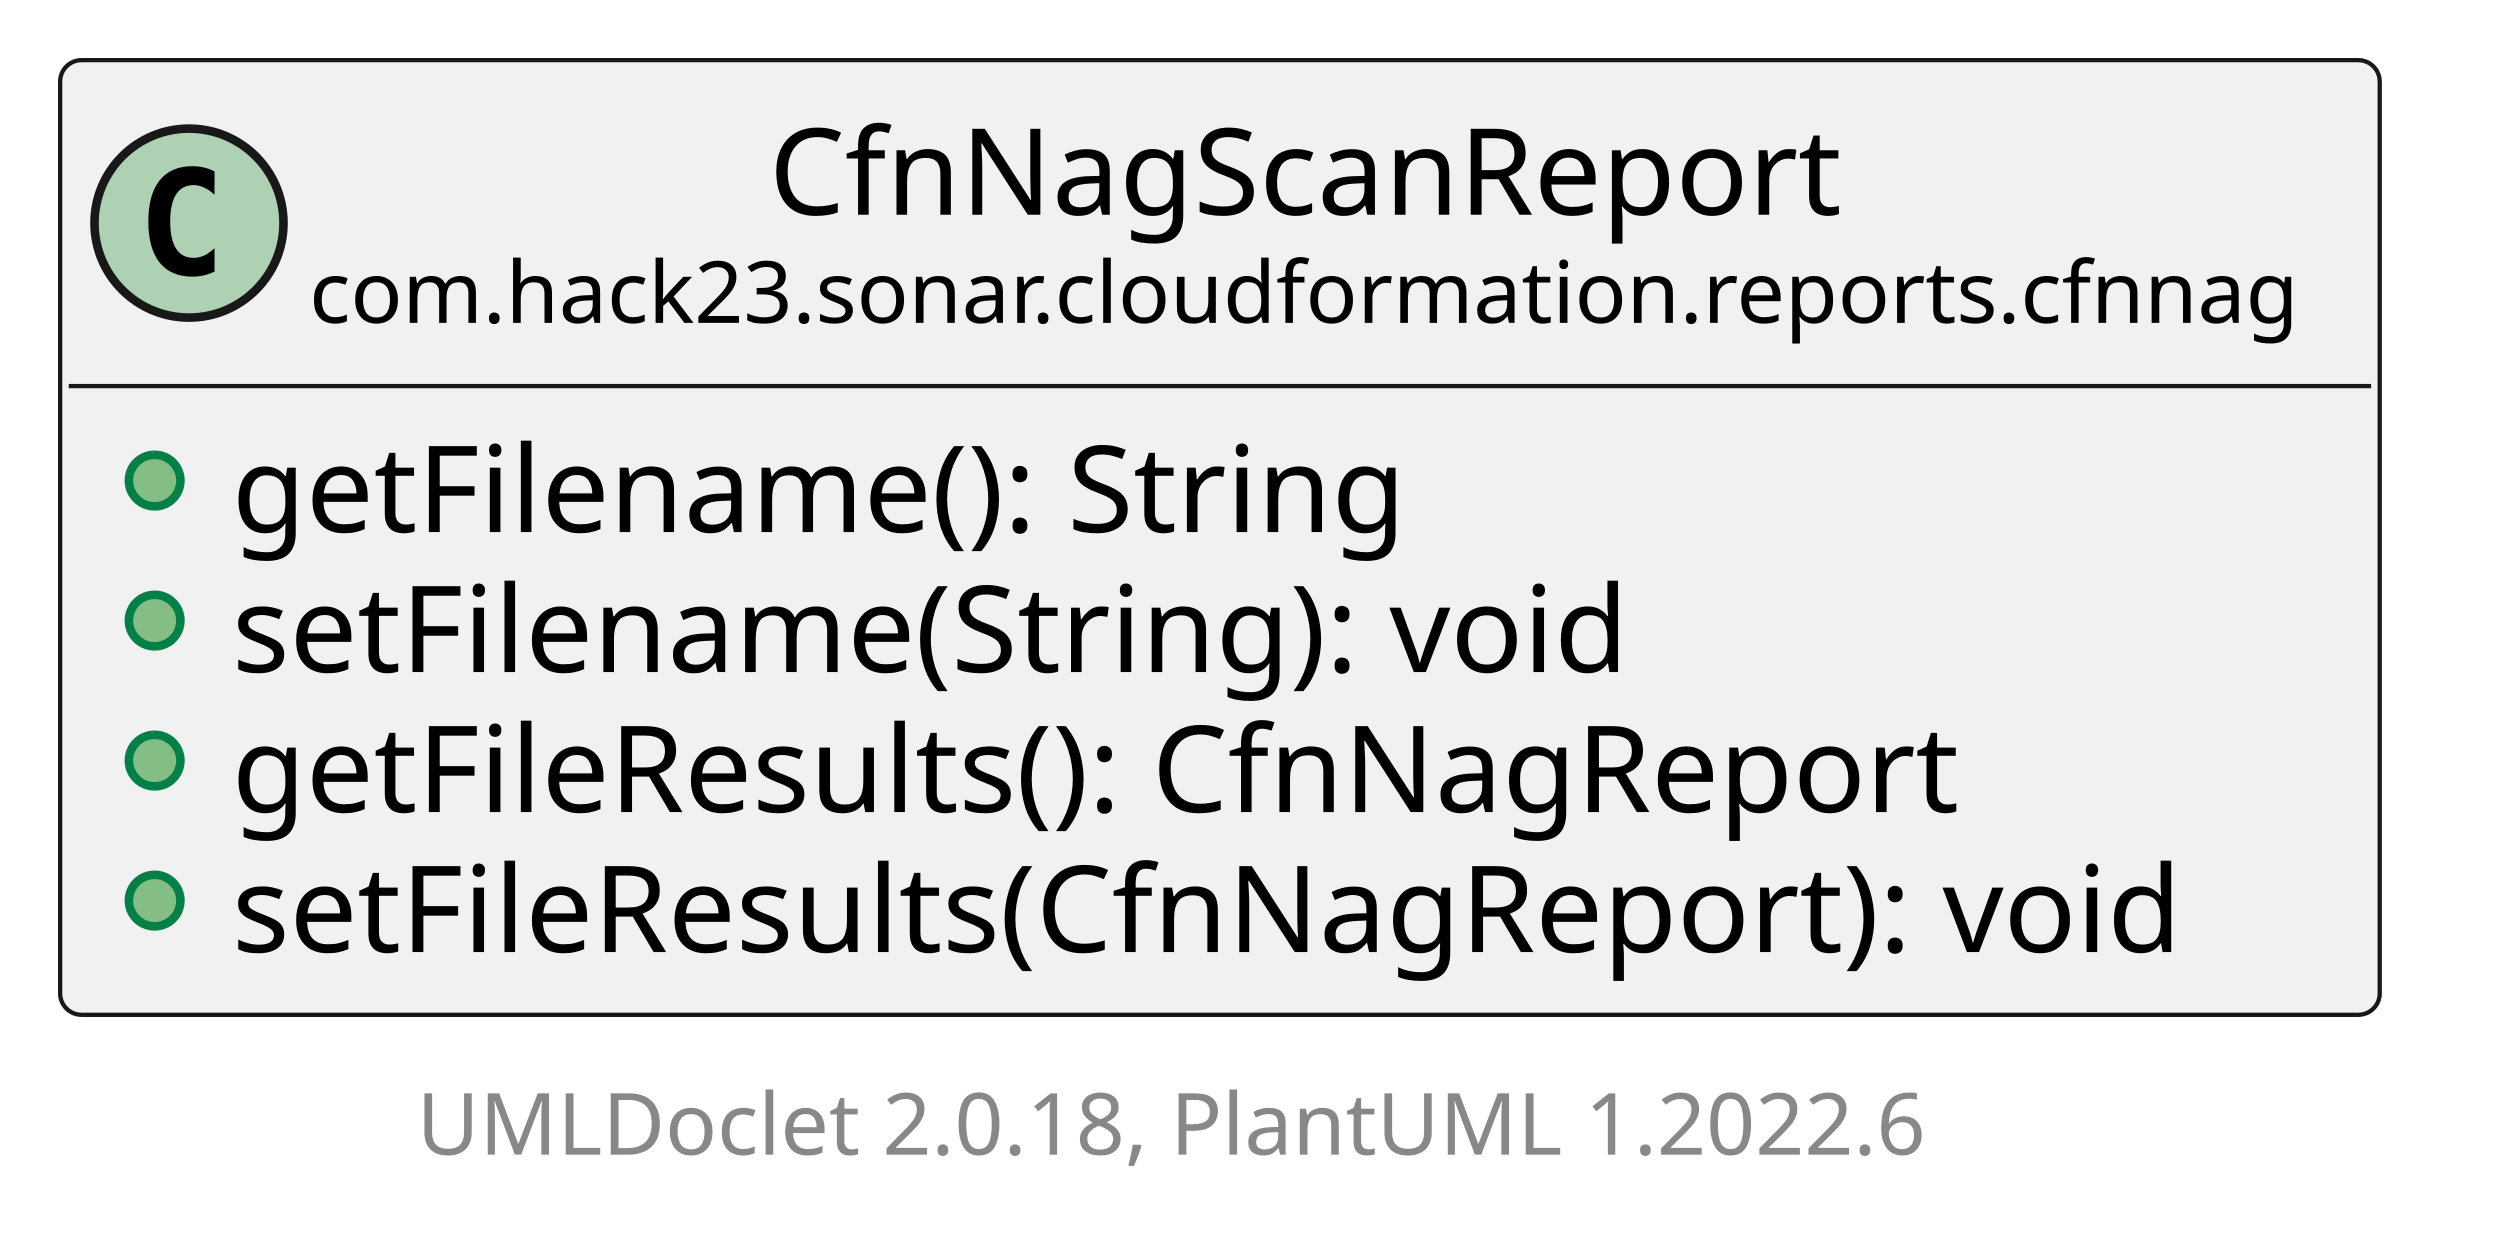
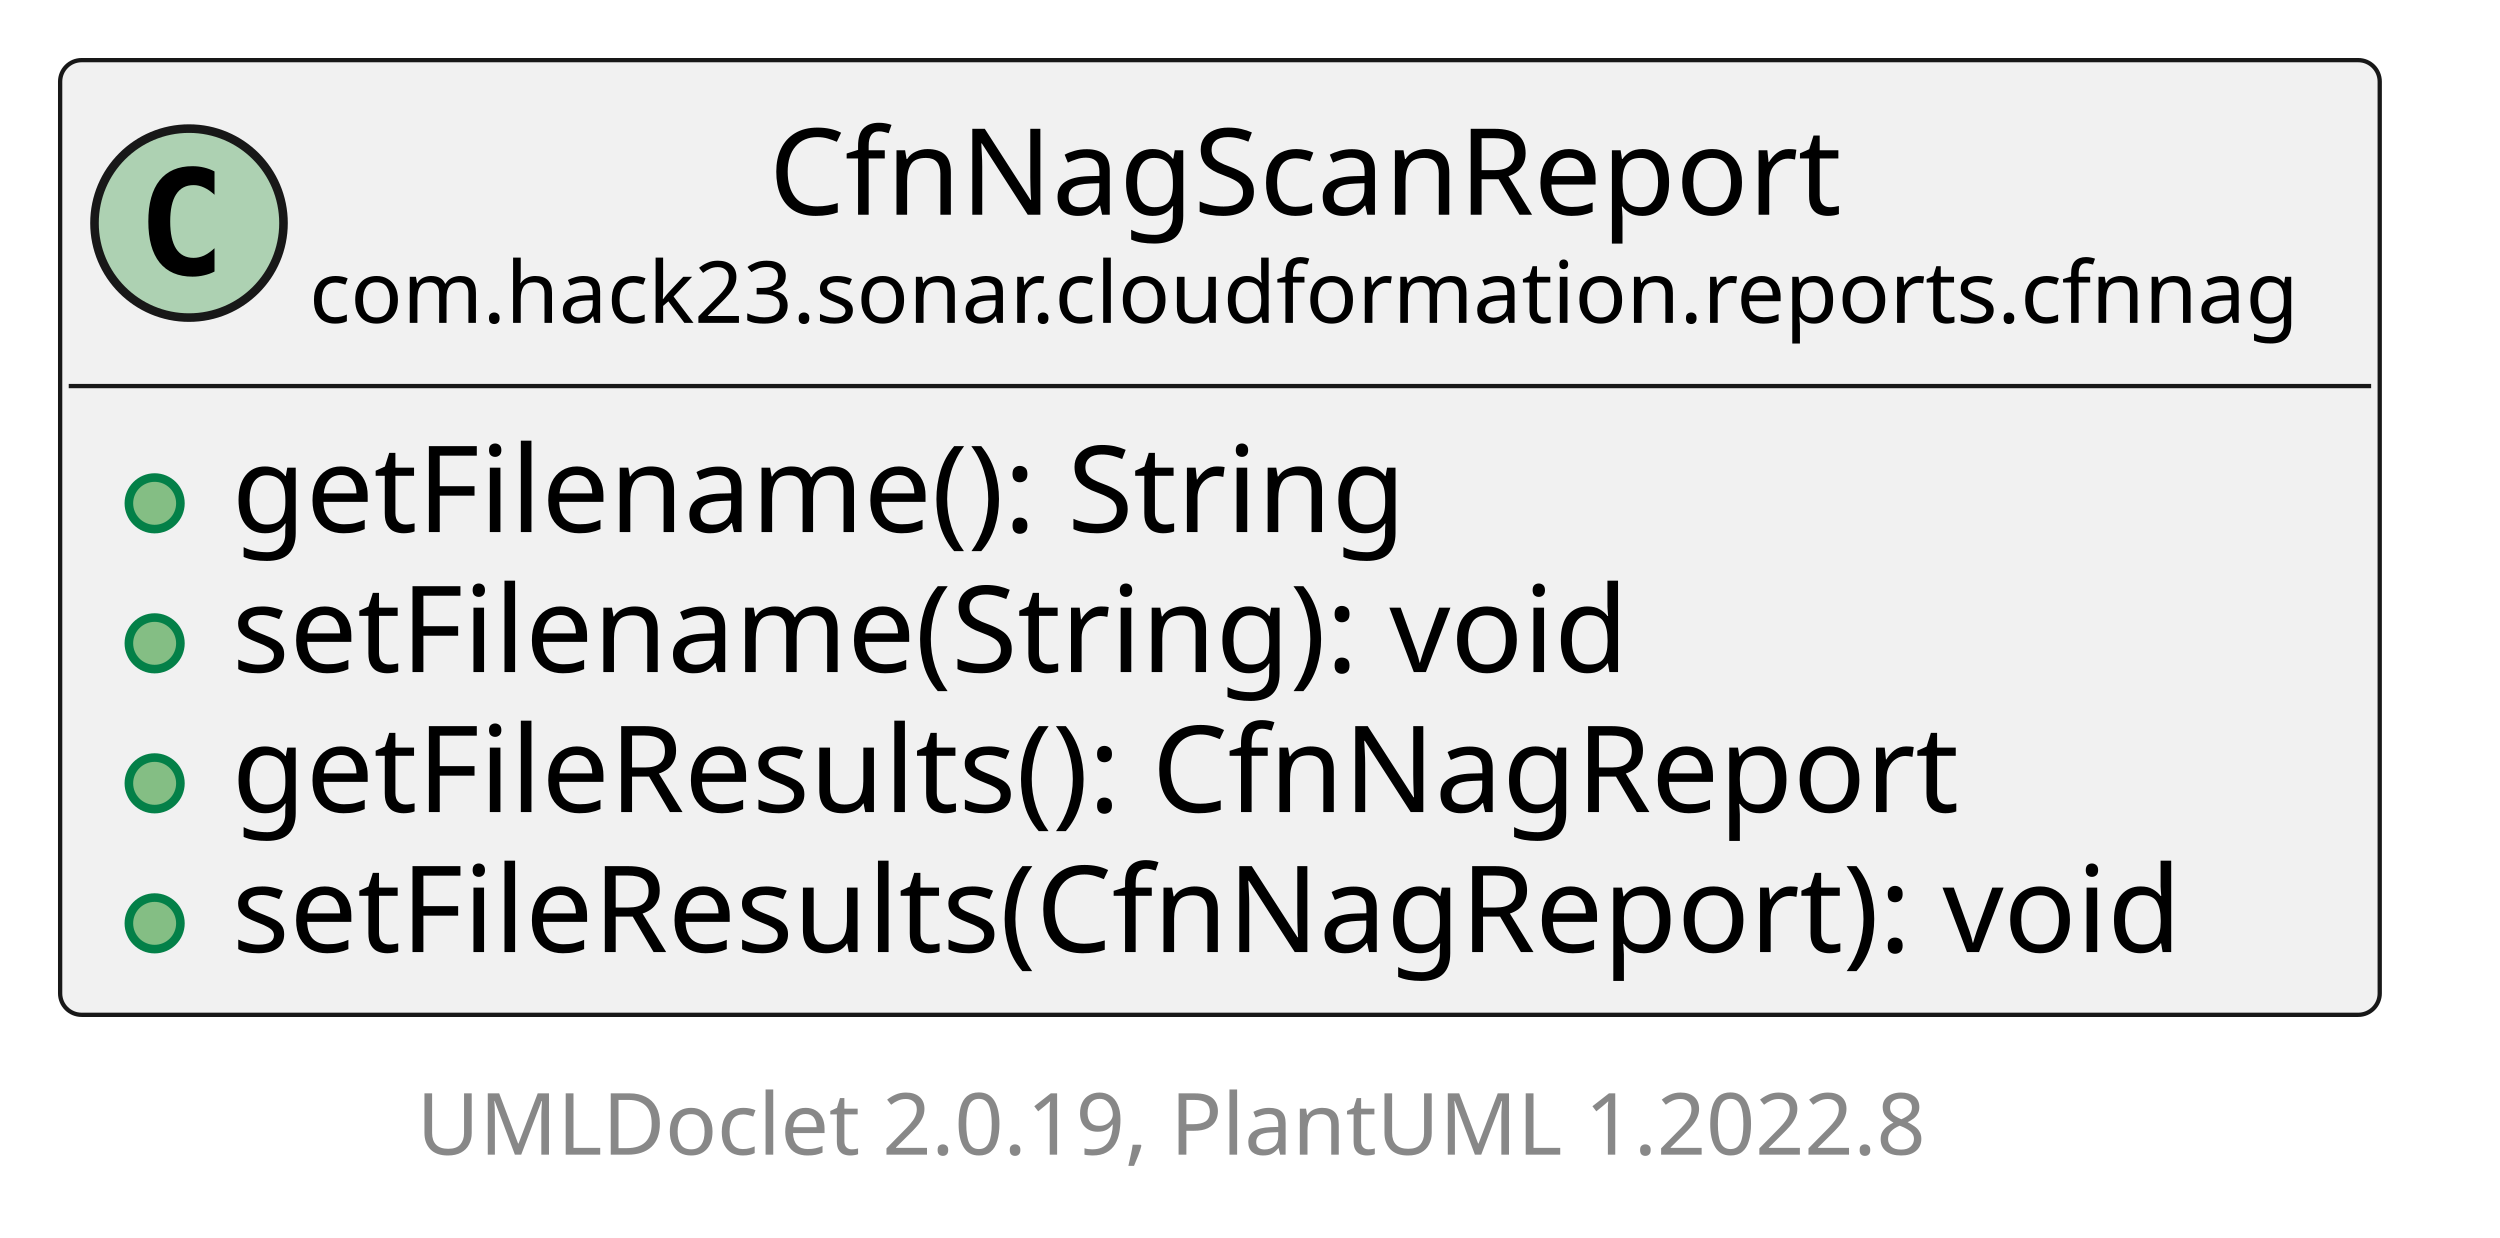
<svg xmlns="http://www.w3.org/2000/svg" xmlns:xlink="http://www.w3.org/1999/xlink" contentStyleType="text/css" height="144px" preserveAspectRatio="none" style="width:291px;height:144px;background:#FFFFFF;" version="1.1" viewBox="0 0 291 144" width="291px" zoomAndPan="magnify">
  <defs />
  <g>
    <a href="CfnNagScanReport.html" target="_top" title="CfnNagScanReport.html" xlink:actuate="onRequest" xlink:href="CfnNagScanReport.html" xlink:show="new" xlink:title="CfnNagScanReport.html" xlink:type="simple">
      <g id="elem_com.hack23.sonar.cloudformation.reports.cfnnag.CfnNagScanReport">
        <rect codeLine="5" fill="#F1F1F1" height="111.125" id="com.hack23.sonar.cloudformation.reports.cfnnag.CfnNagScanReport" rx="2.5" ry="2.5" style="stroke:#181818;stroke-width:0.5;" width="270" x="7" y="7" />
        <ellipse cx="22" cy="25.969" fill="#ADD1B2" rx="11" ry="11" style="stroke:#181818;stroke-width:1.0;" />
        <path d="M24.969,31.609 Q24.391,31.906 23.75,32.047 Q23.109,32.203 22.406,32.203 Q19.906,32.203 18.578,30.562 Q17.266,28.906 17.266,25.781 Q17.266,22.656 18.578,21 Q19.906,19.344 22.406,19.344 Q23.109,19.344 23.75,19.5 Q24.406,19.656 24.969,19.953 L24.969,22.672 Q24.344,22.094 23.75,21.828 Q23.156,21.547 22.531,21.547 Q21.188,21.547 20.5,22.625 Q19.812,23.688 19.812,25.781 Q19.812,27.875 20.5,28.953 Q21.188,30.016 22.531,30.016 Q23.156,30.016 23.75,29.75 Q24.344,29.469 24.969,28.891 L24.969,31.609 Z " fill="#000000" />
        <text fill="#000000" font-family="sans-serif" font-size="14" lengthAdjust="spacing" textLength="131" x="89.5" y="24.995">CfnNagScanReport</text>
        <text fill="#000000" font-family="sans-serif" font-size="10" lengthAdjust="spacing" textLength="238" x="36" y="37.579">com.hack23.sonar.cloudformation.reports.cfnnag</text>
        <line style="stroke:#181818;stroke-width:0.5;" x1="8" x2="276" y1="44.938" y2="44.938" />
-         <ellipse cx="18" cy="55.938" fill="#84BE84" rx="3" ry="3" style="stroke:#038048;stroke-width:1.0;" />
+         <ellipse cx="18" cy="58.586" fill="#84BE84" rx="3" ry="3" style="stroke:#038048;stroke-width:1.0;" />
        <text fill="#000000" font-family="sans-serif" font-size="14" lengthAdjust="spacing" textLength="144" x="27" y="61.933">getFilename(): String</text>
-         <ellipse cx="18" cy="72.234" fill="#84BE84" rx="3" ry="3" style="stroke:#038048;stroke-width:1.0;" />
+         <ellipse cx="18" cy="74.883" fill="#84BE84" rx="3" ry="3" style="stroke:#038048;stroke-width:1.0;" />
        <text fill="#000000" font-family="sans-serif" font-size="14" lengthAdjust="spacing" textLength="171" x="27" y="78.23">setFilename(String): void</text>
-         <ellipse cx="18" cy="88.531" fill="#84BE84" rx="3" ry="3" style="stroke:#038048;stroke-width:1.0;" />
+         <ellipse cx="18" cy="91.18" fill="#84BE84" rx="3" ry="3" style="stroke:#038048;stroke-width:1.0;" />
        <text fill="#000000" font-family="sans-serif" font-size="14" lengthAdjust="spacing" textLength="214" x="27" y="94.526">getFileResults(): CfnNagReport</text>
-         <ellipse cx="18" cy="104.828" fill="#84BE84" rx="3" ry="3" style="stroke:#038048;stroke-width:1.0;" />
+         <ellipse cx="18" cy="107.477" fill="#84BE84" rx="3" ry="3" style="stroke:#038048;stroke-width:1.0;" />
        <text fill="#000000" font-family="sans-serif" font-size="14" lengthAdjust="spacing" textLength="241" x="27" y="110.823">setFileResults(CfnNagReport): void</text>
      </g>
    </a>
-     <rect height="11.641" style="stroke:#00000000;stroke-width:1.0;fill:none;" width="186" x="48.5" y="125.125" />
-     <text fill="#888888" font-family="sans-serif" font-size="10" lengthAdjust="spacing" textLength="186" x="48.5" y="134.407">UMLDoclet 2.0.18, PlantUML 1.2022.6</text>
+     <rect fill="none" height="11.641" style="stroke:none;stroke-width:1.0;" width="186" x="48.5" y="125.125" />
+     <text fill="#888888" font-family="sans-serif" font-size="10" lengthAdjust="spacing" textLength="186" x="48.5" y="134.407">UMLDoclet 2.0.19, PlantUML 1.2022.8</text>
  </g>
</svg>
